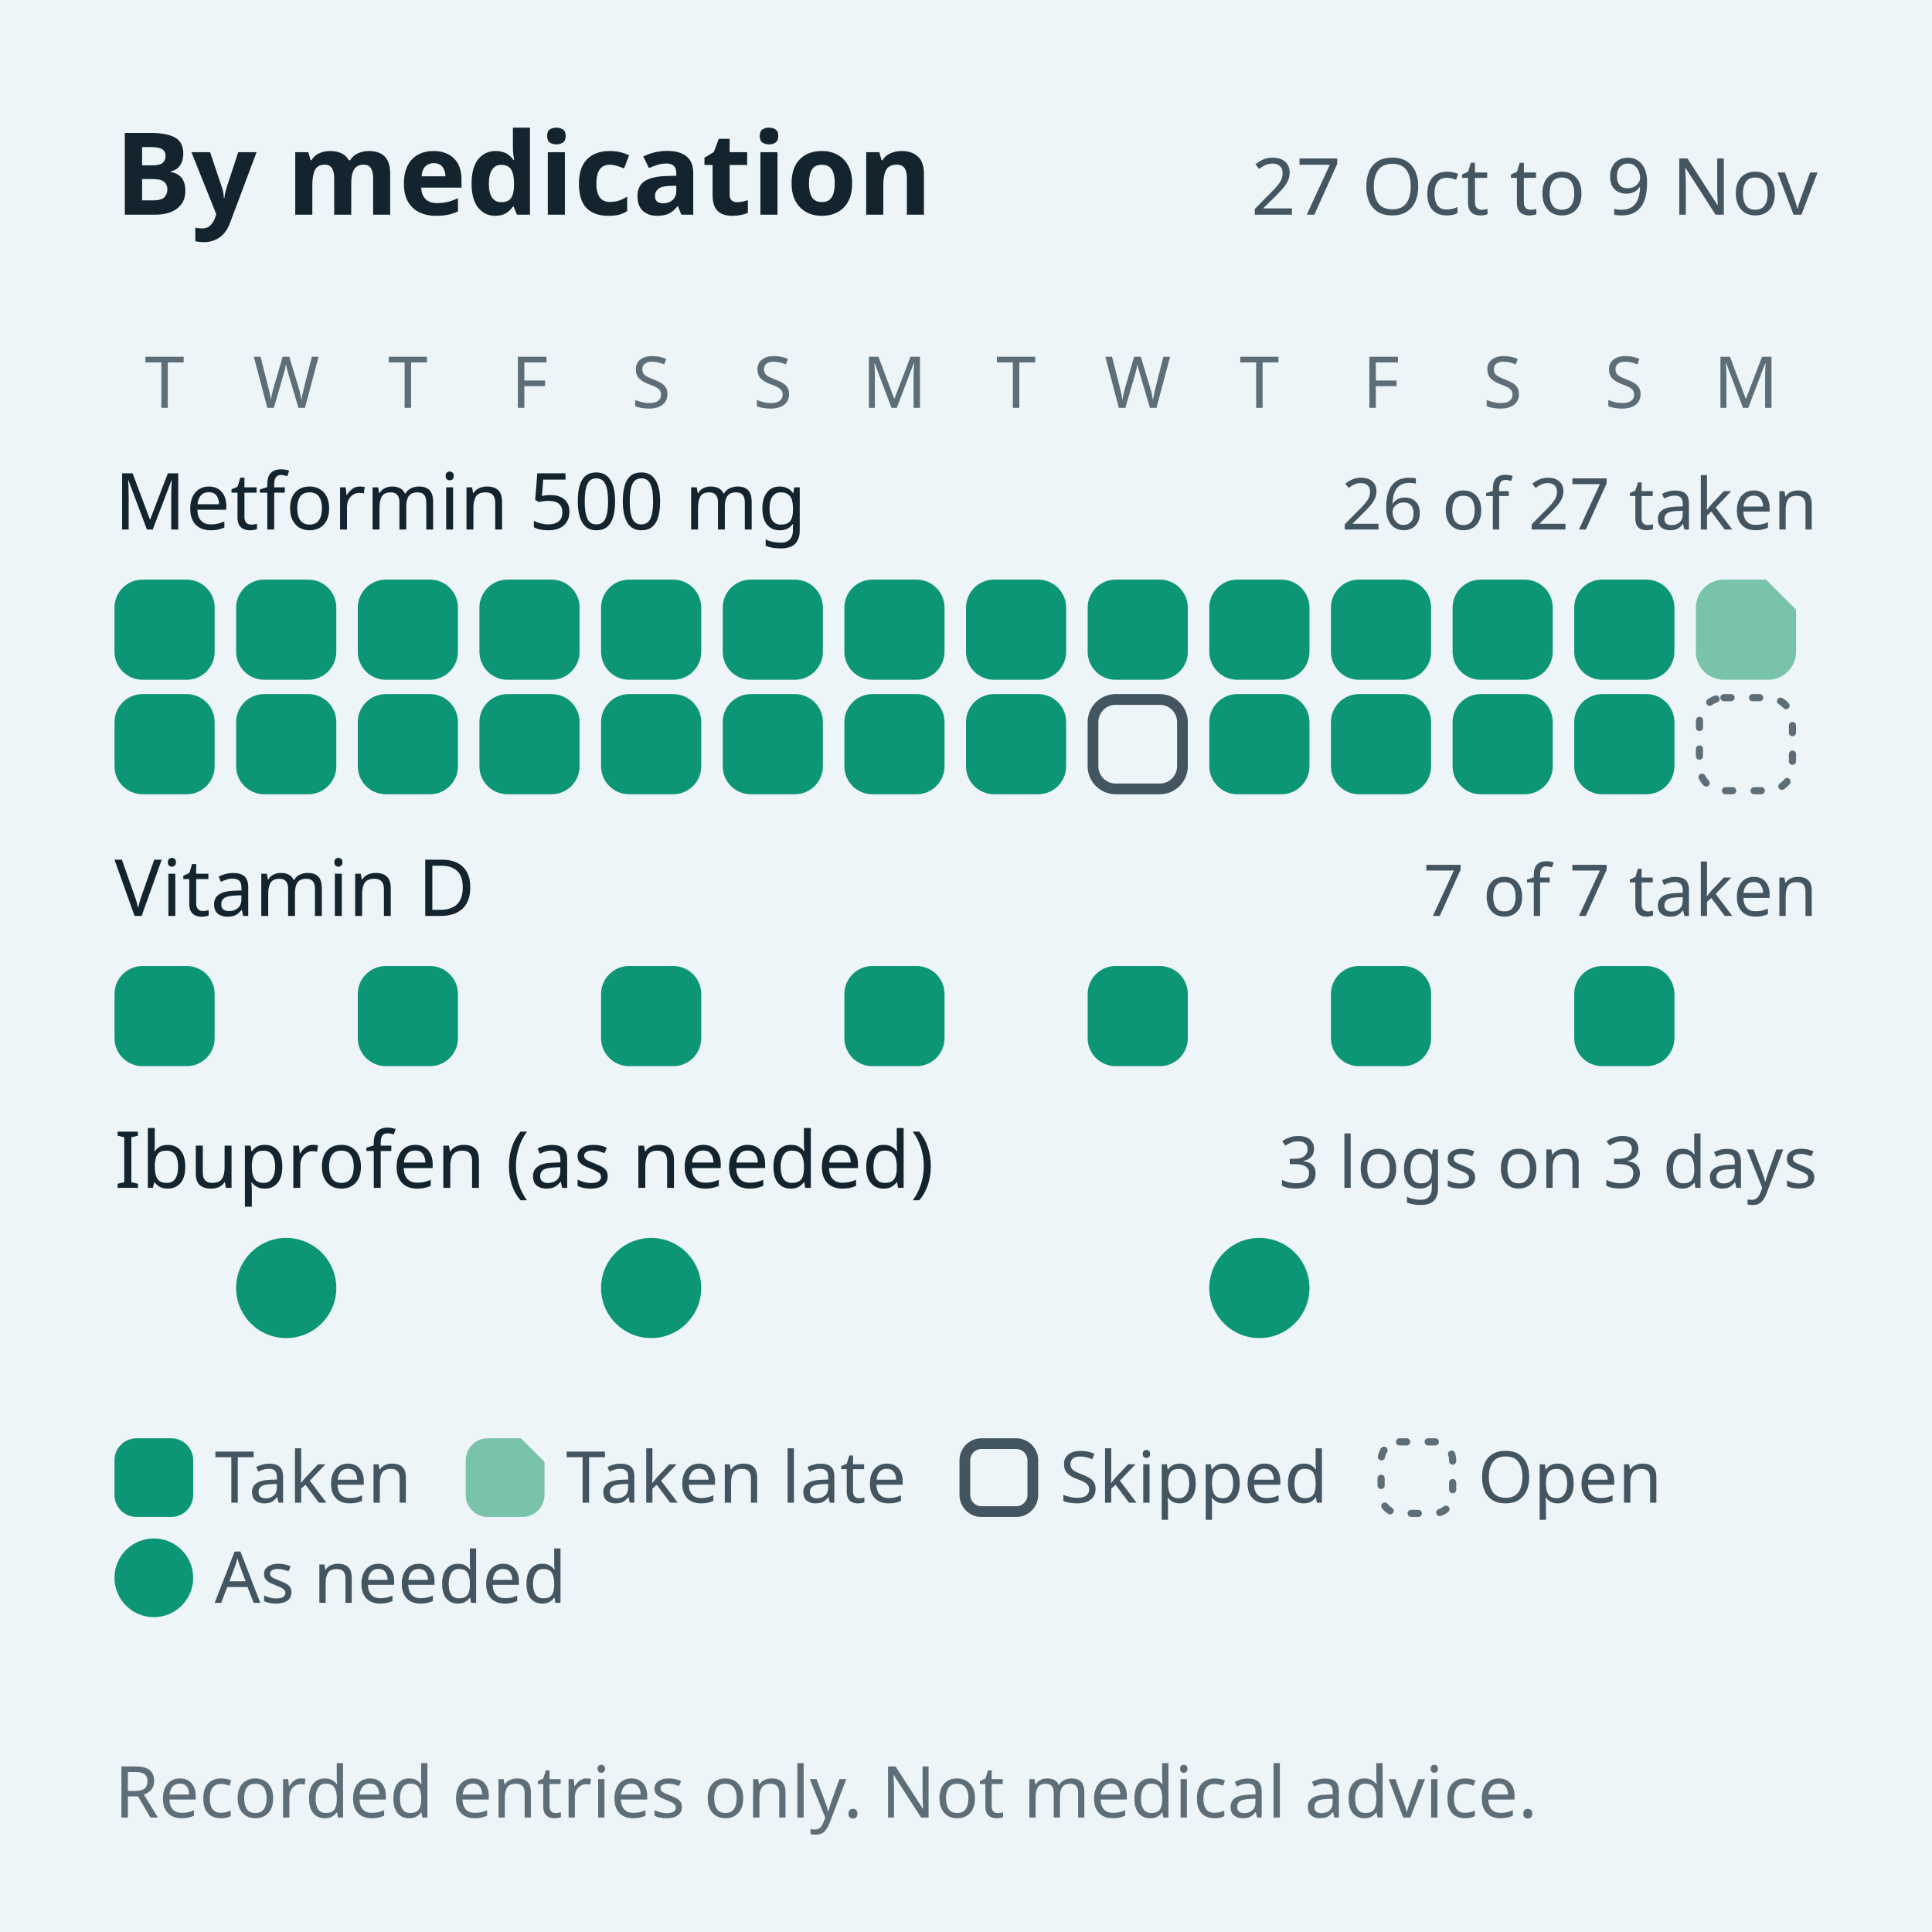
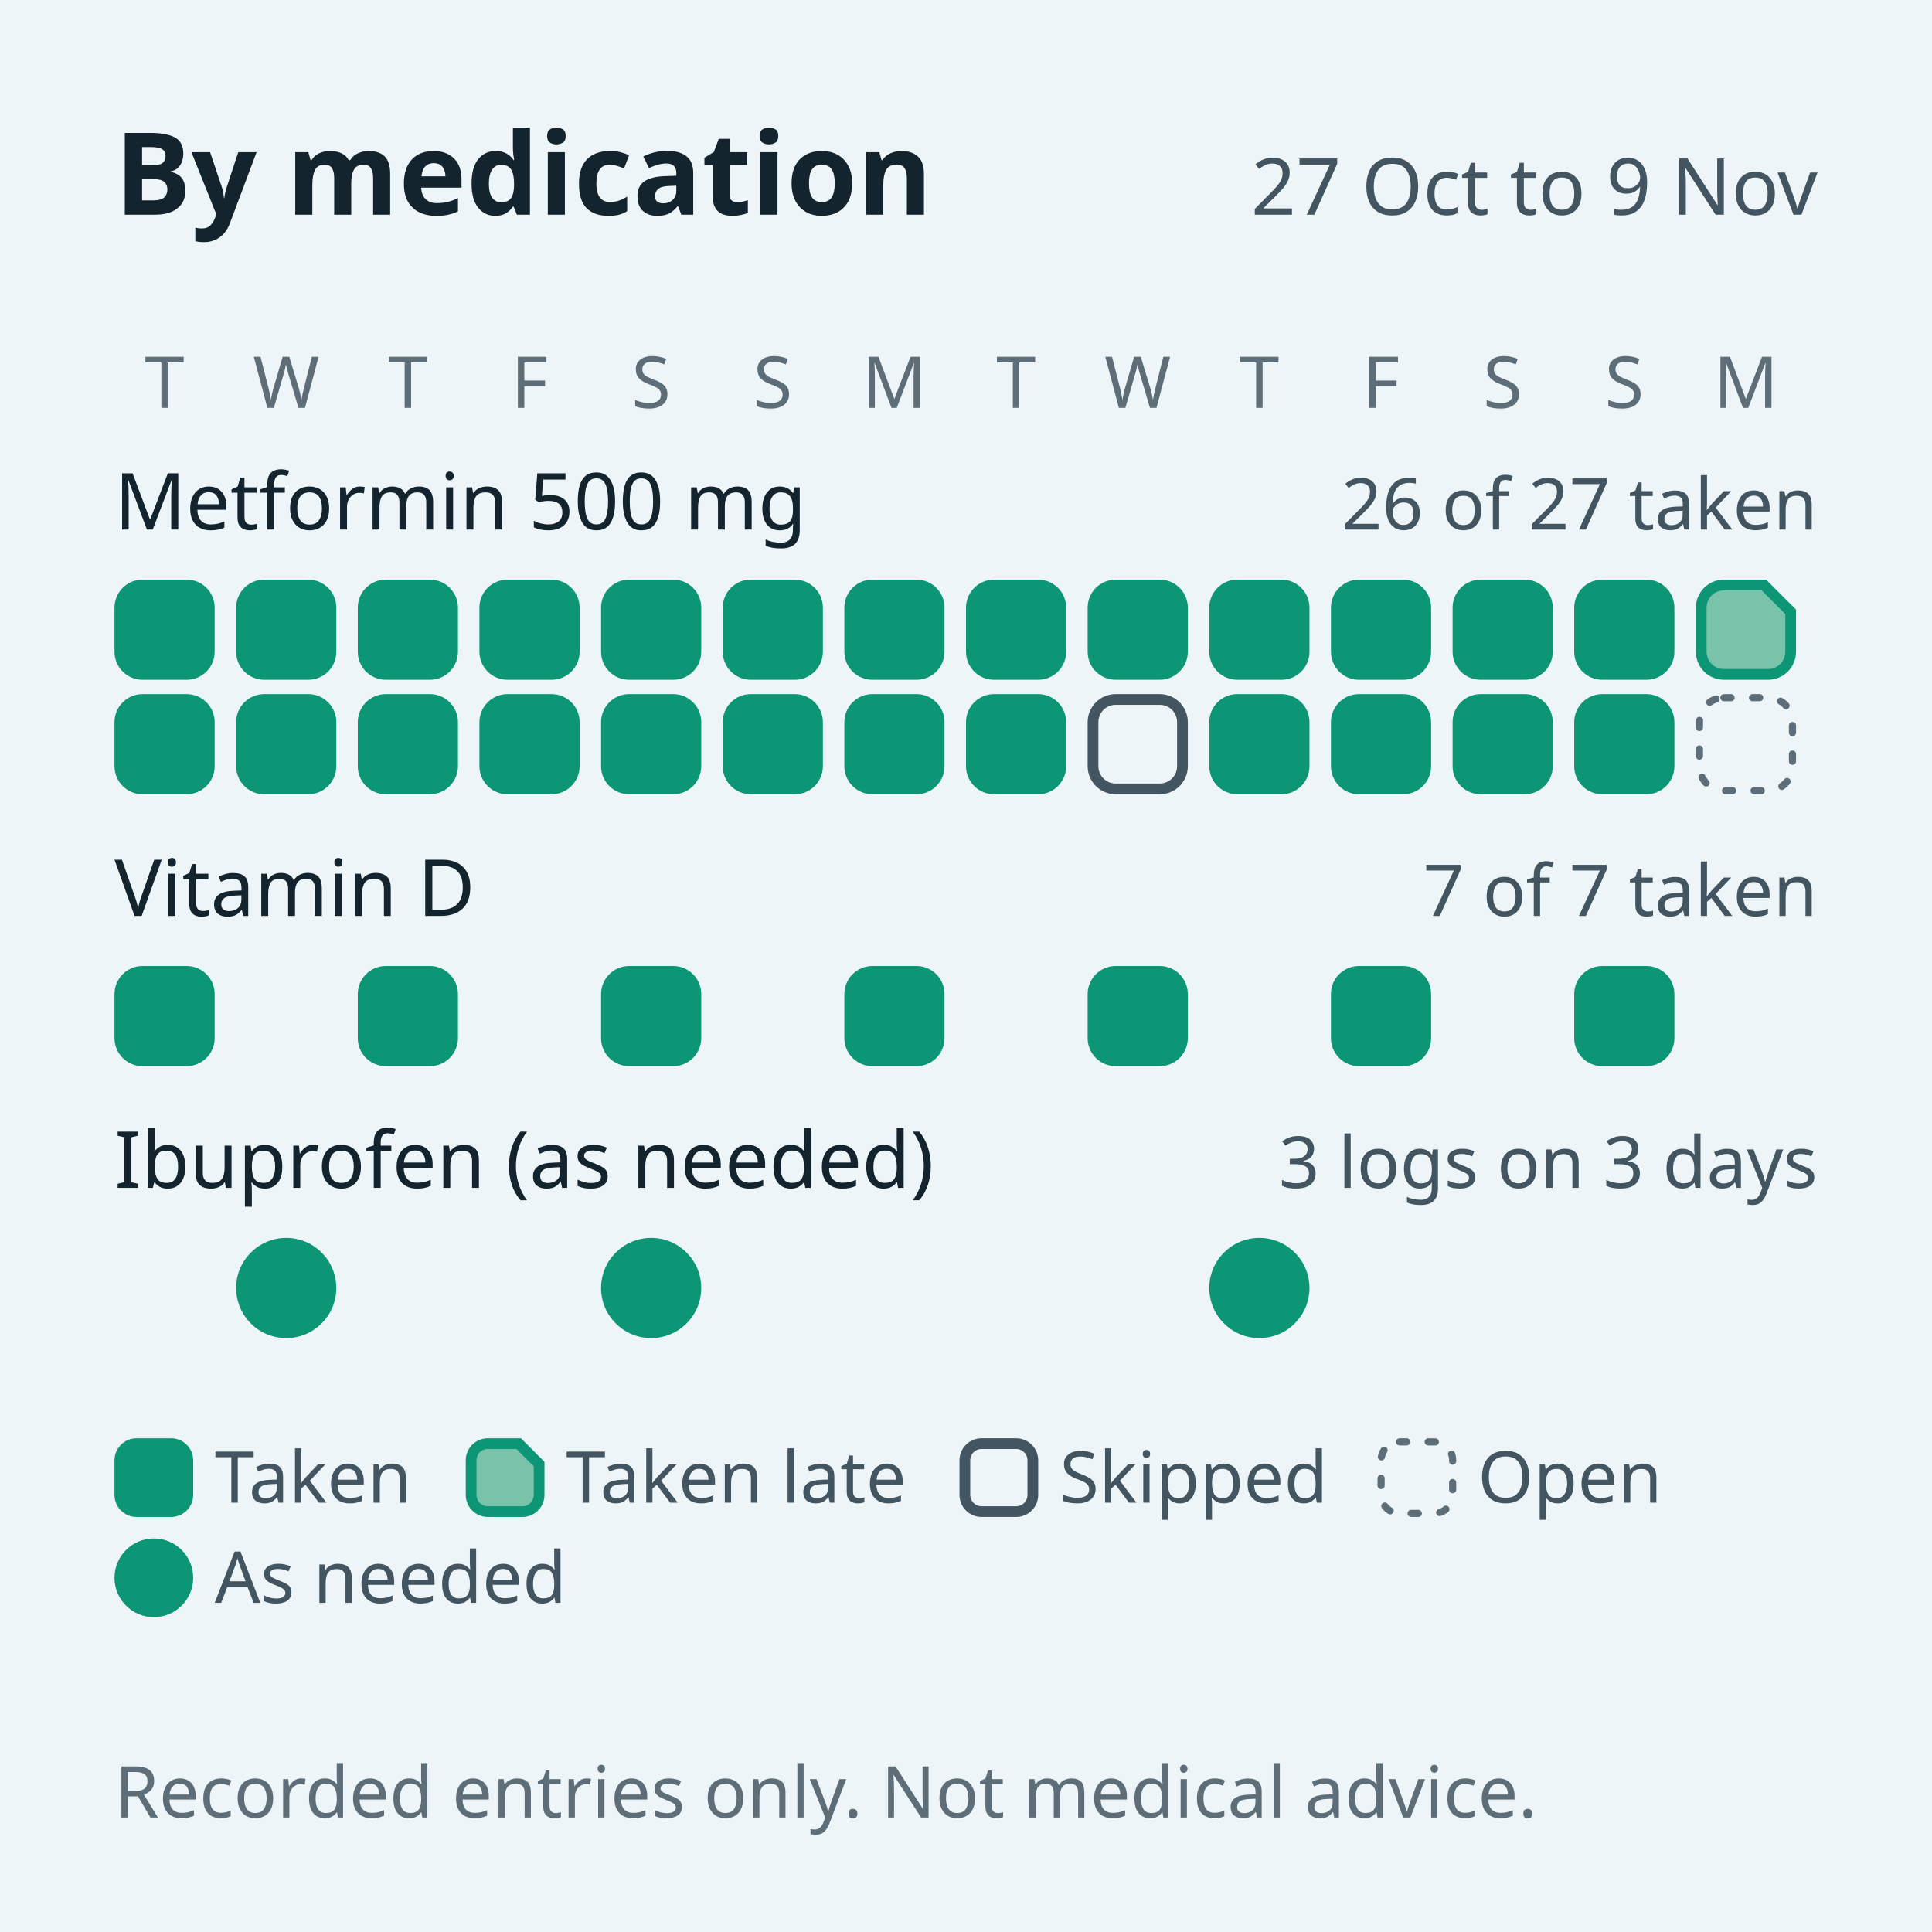
<svg xmlns="http://www.w3.org/2000/svg" width="1080" height="1080" viewBox="0 0 1080 1080">
  <rect width="1080" height="1080" fill="#eef5f8" />
  <text x="64" y="120" font-family="Geologica" font-weight="600" font-size="64" fill="#13242e">By medication</text>
  <text x="1016" y="120" font-family="IBM Plex Sans" font-weight="500" font-size="44" fill="#435561" text-anchor="end">27 Oct to 9 Nov</text>
  <text x="92" y="228" font-family="IBM Plex Sans" font-weight="500" font-size="40" fill="#5e6e78" text-anchor="middle">T</text>
  <text x="160" y="228" font-family="IBM Plex Sans" font-weight="500" font-size="40" fill="#5e6e78" text-anchor="middle">W</text>
  <text x="228" y="228" font-family="IBM Plex Sans" font-weight="500" font-size="40" fill="#5e6e78" text-anchor="middle">T</text>
  <text x="296" y="228" font-family="IBM Plex Sans" font-weight="500" font-size="40" fill="#5e6e78" text-anchor="middle">F</text>
  <text x="364" y="228" font-family="IBM Plex Sans" font-weight="500" font-size="40" fill="#5e6e78" text-anchor="middle">S</text>
  <text x="432" y="228" font-family="IBM Plex Sans" font-weight="500" font-size="40" fill="#5e6e78" text-anchor="middle">S</text>
  <text x="500" y="228" font-family="IBM Plex Sans" font-weight="500" font-size="40" fill="#5e6e78" text-anchor="middle">M</text>
  <text x="568" y="228" font-family="IBM Plex Sans" font-weight="500" font-size="40" fill="#5e6e78" text-anchor="middle">T</text>
  <text x="636" y="228" font-family="IBM Plex Sans" font-weight="500" font-size="40" fill="#5e6e78" text-anchor="middle">W</text>
  <text x="704" y="228" font-family="IBM Plex Sans" font-weight="500" font-size="40" fill="#5e6e78" text-anchor="middle">T</text>
  <text x="772" y="228" font-family="IBM Plex Sans" font-weight="500" font-size="40" fill="#5e6e78" text-anchor="middle">F</text>
  <text x="840" y="228" font-family="IBM Plex Sans" font-weight="500" font-size="40" fill="#5e6e78" text-anchor="middle">S</text>
  <text x="908" y="228" font-family="IBM Plex Sans" font-weight="500" font-size="40" fill="#5e6e78" text-anchor="middle">S</text>
  <text x="976" y="228" font-family="IBM Plex Sans" font-weight="500" font-size="40" fill="#5e6e78" text-anchor="middle">M</text>
  <text x="64" y="296" font-family="IBM Plex Sans" font-weight="500" font-size="44" fill="#13242e">Metformin 500 mg</text>
  <text x="1016" y="296" font-family="IBM Plex Sans" font-weight="500" font-size="40" fill="#435561" text-anchor="end">26 of 27 taken</text>
  <g>
    <rect x="64" y="324" width="56" height="56" rx="15.68" fill="#0d9675" />
  </g>
  <g>
    <rect x="64" y="388" width="56" height="56" rx="15.68" fill="#0d9675" />
  </g>
  <g>
    <rect x="132" y="324" width="56" height="56" rx="15.68" fill="#0d9675" />
  </g>
  <g>
    <rect x="132" y="388" width="56" height="56" rx="15.68" fill="#0d9675" />
  </g>
  <g>
    <rect x="200" y="324" width="56" height="56" rx="15.68" fill="#0d9675" />
  </g>
  <g>
    <rect x="200" y="388" width="56" height="56" rx="15.68" fill="#0d9675" />
  </g>
  <g>
    <rect x="268" y="324" width="56" height="56" rx="15.68" fill="#0d9675" />
  </g>
  <g>
    <rect x="268" y="388" width="56" height="56" rx="15.68" fill="#0d9675" />
  </g>
  <g>
    <rect x="336" y="324" width="56" height="56" rx="15.68" fill="#0d9675" />
  </g>
  <g>
    <rect x="336" y="388" width="56" height="56" rx="15.68" fill="#0d9675" />
  </g>
  <g>
    <rect x="404" y="324" width="56" height="56" rx="15.68" fill="#0d9675" />
  </g>
  <g>
    <rect x="404" y="388" width="56" height="56" rx="15.68" fill="#0d9675" />
  </g>
  <g>
    <rect x="472" y="324" width="56" height="56" rx="15.68" fill="#0d9675" />
  </g>
  <g>
    <rect x="472" y="388" width="56" height="56" rx="15.68" fill="#0d9675" />
  </g>
  <g>
    <rect x="540" y="324" width="56" height="56" rx="15.68" fill="#0d9675" />
  </g>
  <g>
    <rect x="540" y="388" width="56" height="56" rx="15.68" fill="#0d9675" />
  </g>
  <g>
    <rect x="608" y="324" width="56" height="56" rx="15.68" fill="#0d9675" />
  </g>
  <g>
    <rect x="611" y="391" width="50" height="50" rx="12.68" fill="none" stroke="#435561" stroke-width="6" />
  </g>
  <g>
    <rect x="676" y="324" width="56" height="56" rx="15.68" fill="#0d9675" />
  </g>
  <g>
    <rect x="676" y="388" width="56" height="56" rx="15.68" fill="#0d9675" />
  </g>
  <g>
    <rect x="744" y="324" width="56" height="56" rx="15.68" fill="#0d9675" />
  </g>
  <g>
    <rect x="744" y="388" width="56" height="56" rx="15.68" fill="#0d9675" />
  </g>
  <g>
    <rect x="812" y="324" width="56" height="56" rx="15.68" fill="#0d9675" />
  </g>
  <g>
    <rect x="812" y="388" width="56" height="56" rx="15.68" fill="#0d9675" />
  </g>
  <g>
    <rect x="880" y="324" width="56" height="56" rx="15.68" fill="#0d9675" />
  </g>
  <g>
    <rect x="880" y="388" width="56" height="56" rx="15.68" fill="#0d9675" />
  </g>
  <g>
-     <path d="M963.68 324 L987.2 324 L1004 340.8 L1004 364.32 A15.68 15.68 0 0 1 988.32 380 L963.68 380 A15.68 15.68 0 0 1 948 364.32 L948 339.68 A15.68 15.68 0 0 1 963.68 324 Z" fill="#78c3a9" />
+     <path d="M963.68 327 L986 327 L1001 342 L1001 364.32 A12.68 12.68 0 0 1 988.32 377 L963.68 377 A12.68 12.68 0 0 1 951 364.32 L951 339.68 A12.68 12.68 0 0 1 963.68 327 Z" fill="#78c3a9" stroke="#0d9675" stroke-width="6" />
  </g>
  <g>
    <rect x="950" y="390" width="52" height="52" rx="13.68" fill="none" stroke="#5e6e78" stroke-width="4" stroke-linecap="round" stroke-linejoin="round" stroke-dasharray="4 12" />
  </g>
  <text x="64" y="512" font-family="IBM Plex Sans" font-weight="500" font-size="44" fill="#13242e">Vitamin D</text>
  <text x="1016" y="512" font-family="IBM Plex Sans" font-weight="500" font-size="40" fill="#435561" text-anchor="end">7 of 7 taken</text>
  <g>
    <rect x="64" y="540" width="56" height="56" rx="15.68" fill="#0d9675" />
  </g>
  <g>
    <rect x="200" y="540" width="56" height="56" rx="15.68" fill="#0d9675" />
  </g>
  <g>
    <rect x="336" y="540" width="56" height="56" rx="15.68" fill="#0d9675" />
  </g>
  <g>
    <rect x="472" y="540" width="56" height="56" rx="15.68" fill="#0d9675" />
  </g>
  <g>
    <rect x="608" y="540" width="56" height="56" rx="15.68" fill="#0d9675" />
  </g>
  <g>
    <rect x="744" y="540" width="56" height="56" rx="15.68" fill="#0d9675" />
  </g>
  <g>
    <rect x="880" y="540" width="56" height="56" rx="15.68" fill="#0d9675" />
  </g>
  <text x="64" y="664" font-family="IBM Plex Sans" font-weight="500" font-size="44" fill="#13242e">Ibuprofen (as needed)</text>
  <text x="1016" y="664" font-family="IBM Plex Sans" font-weight="500" font-size="40" fill="#435561" text-anchor="end">3 logs on 3 days</text>
  <g>
    <circle cx="160" cy="720" r="28" fill="#0d9675" />
  </g>
  <g>
    <circle cx="364" cy="720" r="28" fill="#0d9675" />
  </g>
  <g>
    <circle cx="704" cy="720" r="28" fill="#0d9675" />
  </g>
  <g>
    <rect x="64" y="804" width="44" height="44" rx="12.32" fill="#0d9675" />
  </g>
  <text x="120" y="840" font-family="IBM Plex Sans" font-weight="500" font-size="40" fill="#435561">Taken</text>
  <g>
-     <path d="M272.68 804 L291.16 804 L304.36 817.2 L304.36 835.68 A12.32 12.32 0 0 1 292.04 848 L272.68 848 A12.32 12.32 0 0 1 260.36 835.68 L260.36 816.32 A12.32 12.32 0 0 1 272.68 804 Z" fill="#78c3a9" />
+     <path d="M272.68 807 L289.96 807 L301.36 818.4 L301.36 835.68 A9.32 9.32 0 0 1 292.04 845 L272.68 845 A9.32 9.32 0 0 1 263.36 835.68 L263.36 816.32 A9.32 9.32 0 0 1 272.68 807 Z" fill="#78c3a9" stroke="#0d9675" stroke-width="6" />
  </g>
  <text x="316.36" y="840" font-family="IBM Plex Sans" font-weight="500" font-size="40" fill="#435561">Taken late</text>
  <g>
    <rect x="539.36" y="807" width="38" height="38" rx="9.32" fill="none" stroke="#435561" stroke-width="6" />
  </g>
  <text x="592.36" y="840" font-family="IBM Plex Sans" font-weight="500" font-size="40" fill="#435561">Skipped</text>
  <g>
    <rect x="772.04" y="806" width="40" height="40" rx="10.32" fill="none" stroke="#5e6e78" stroke-width="4" stroke-linecap="round" stroke-linejoin="round" stroke-dasharray="4 12" />
  </g>
  <text x="826.04" y="840" font-family="IBM Plex Sans" font-weight="500" font-size="40" fill="#435561">Open</text>
  <g>
    <circle cx="86" cy="882" r="22" fill="#0d9675" />
  </g>
  <text x="120" y="896" font-family="IBM Plex Sans" font-weight="500" font-size="40" fill="#435561">As needed</text>
  <text x="64" y="1016" font-family="IBM Plex Sans" font-weight="500" font-size="40" fill="#5e6e78">Recorded entries only. Not medical advice.</text>
</svg>
